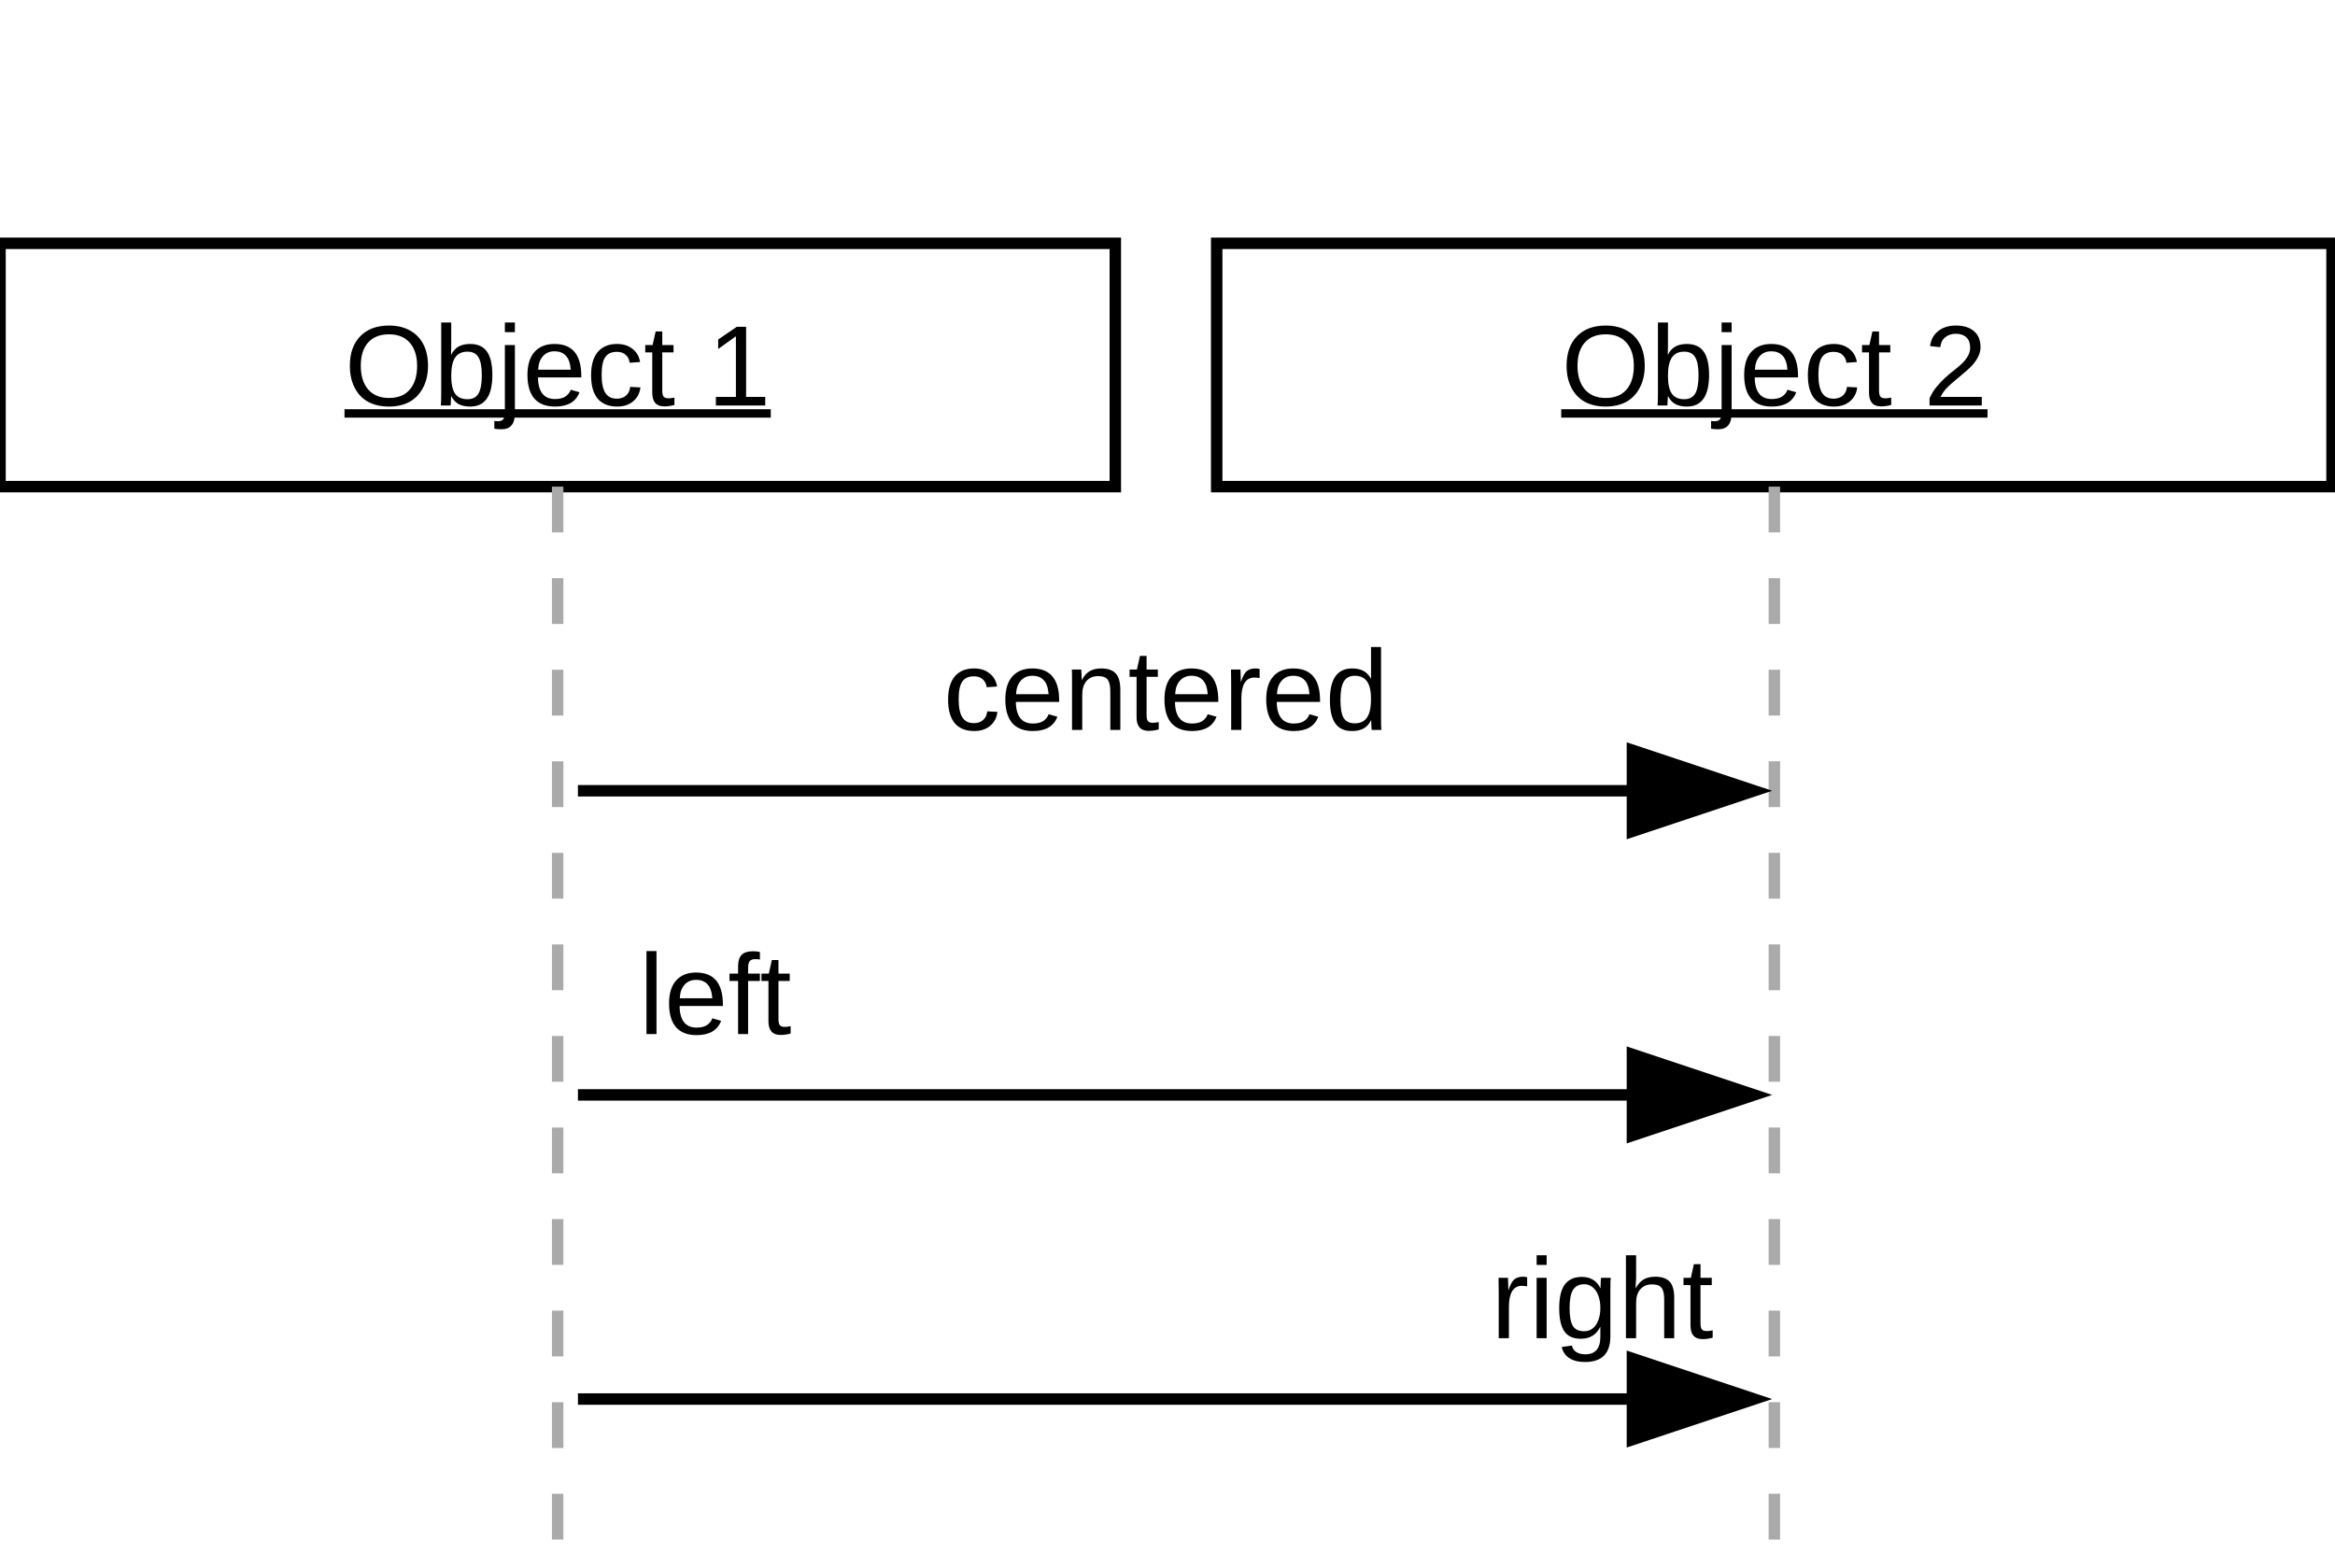
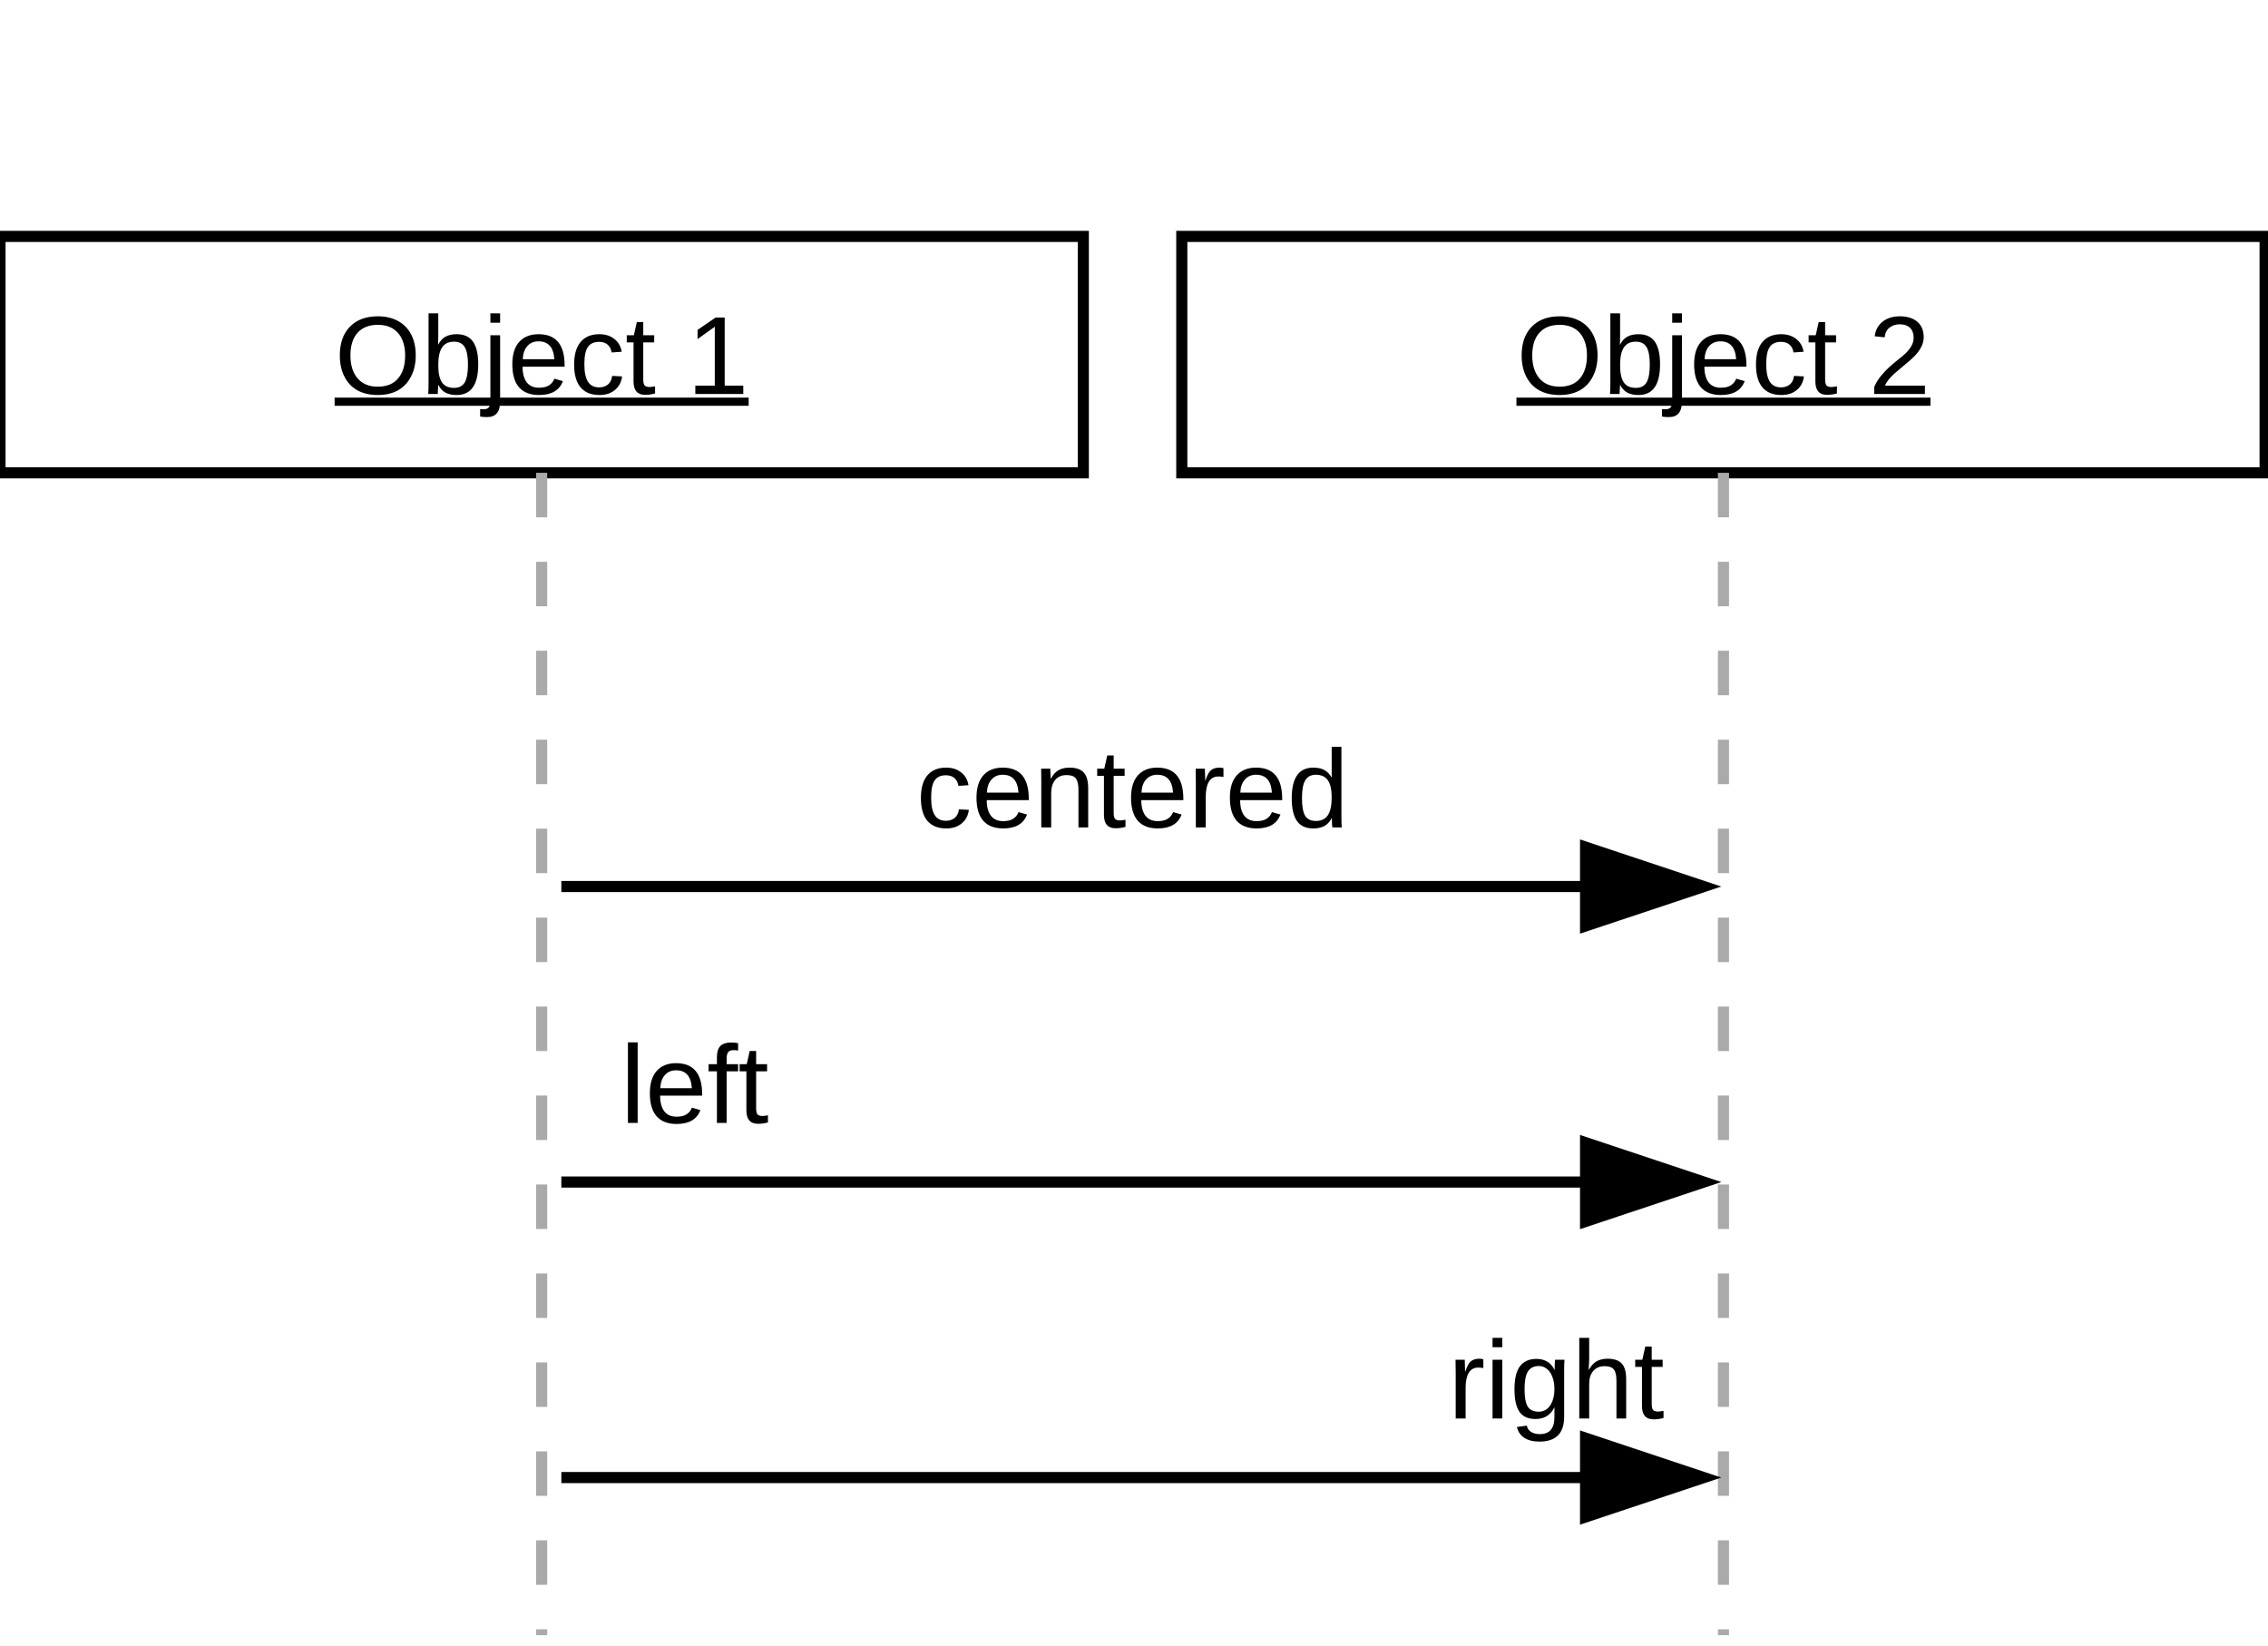
- <svg xmlns="http://www.w3.org/2000/svg" baseProfile="full" height="137px" version="1.1" width="204px">
+ <svg xmlns="http://www.w3.org/2000/svg" baseProfile="full" height="148px" version="1.1" width="204px">
  <defs />
  <g id="shapes" transform="scale(1.0)">
    <rect fill="white" height="100%" width="100%" x="0" y="0" />
    <rect fill="white" height="21.26" stroke="black" stroke-width="1" width="97.441" x="0.0" y="21.26" />
    <text fill="black" font-family="Arial, Helvetica, sans-serif" font-size="10px" text-anchor="middle" text-decoration="underline" x="48.72" y="35.433">Object 1</text>
    <rect fill="white" height="21.26" stroke="black" stroke-width="1" width="97.441" x="106.299" y="21.26" />
    <text fill="black" font-family="Arial, Helvetica, sans-serif" font-size="10px" text-anchor="middle" text-decoration="underline" x="155.02" y="35.433">Object 2</text>
-     <line stroke="#aaaaaa" stroke-dasharray="4" stroke-width="1" x1="48.72" x2="48.72" y1="42.52" y2="136.417" />
-     <line stroke="#aaaaaa" stroke-dasharray="4" stroke-width="1" x1="155.02" x2="155.02" y1="42.52" y2="136.417" />
-     <text fill="black" font-family="Arial, Helvetica, sans-serif" font-size="10px" text-anchor="middle" x="101.87" y="63.78">centered</text>
-     <line stroke="black" stroke-width="1" x1="50.492" x2="151.476" y1="69.094" y2="69.094" />
-     <polygon fill="black" points="142.618,72.638 153.248,69.094 142.618,65.551" stroke="black" />
-     <text fill="black" font-family="Arial, Helvetica, sans-serif" font-size="10px" text-anchor="start" x="55.807" y="90.354">left</text>
-     <line stroke="black" stroke-width="1" x1="50.492" x2="151.476" y1="95.669" y2="95.669" />
-     <polygon fill="black" points="142.618,99.213 153.248,95.669 142.618,92.126" stroke="black" />
-     <text fill="black" font-family="Arial, Helvetica, sans-serif" font-size="10px" text-anchor="end" x="149.705" y="116.929">right</text>
-     <line stroke="black" stroke-width="1" x1="50.492" x2="151.476" y1="122.244" y2="122.244" />
-     <polygon fill="black" points="142.618,125.787 153.248,122.244 142.618,118.701" stroke="black" />
+     <line stroke="#aaaaaa" stroke-dasharray="4" stroke-width="1" x1="48.72" x2="48.72" y1="42.52" y2="147.047" />
+     <line stroke="#aaaaaa" stroke-dasharray="4" stroke-width="1" x1="155.02" x2="155.02" y1="42.52" y2="147.047" />
+     <text fill="black" font-family="Arial, Helvetica, sans-serif" font-size="10px" text-anchor="middle" x="101.87" y="74.409">centered</text>
+     <line stroke="black" stroke-width="1" x1="50.492" x2="151.476" y1="79.724" y2="79.724" />
+     <polygon fill="black" points="142.618,83.268 153.248,79.724 142.618,76.181" stroke="black" />
+     <text fill="black" font-family="Arial, Helvetica, sans-serif" font-size="10px" text-anchor="start" x="55.807" y="100.984">left</text>
+     <line stroke="black" stroke-width="1" x1="50.492" x2="151.476" y1="106.299" y2="106.299" />
+     <polygon fill="black" points="142.618,109.843 153.248,106.299 142.618,102.756" stroke="black" />
+     <text fill="black" font-family="Arial, Helvetica, sans-serif" font-size="10px" text-anchor="end" x="149.705" y="127.559">right</text>
+     <line stroke="black" stroke-width="1" x1="50.492" x2="151.476" y1="132.874" y2="132.874" />
+     <polygon fill="black" points="142.618,136.417 153.248,132.874 142.618,129.331" stroke="black" />
  </g>
</svg>
